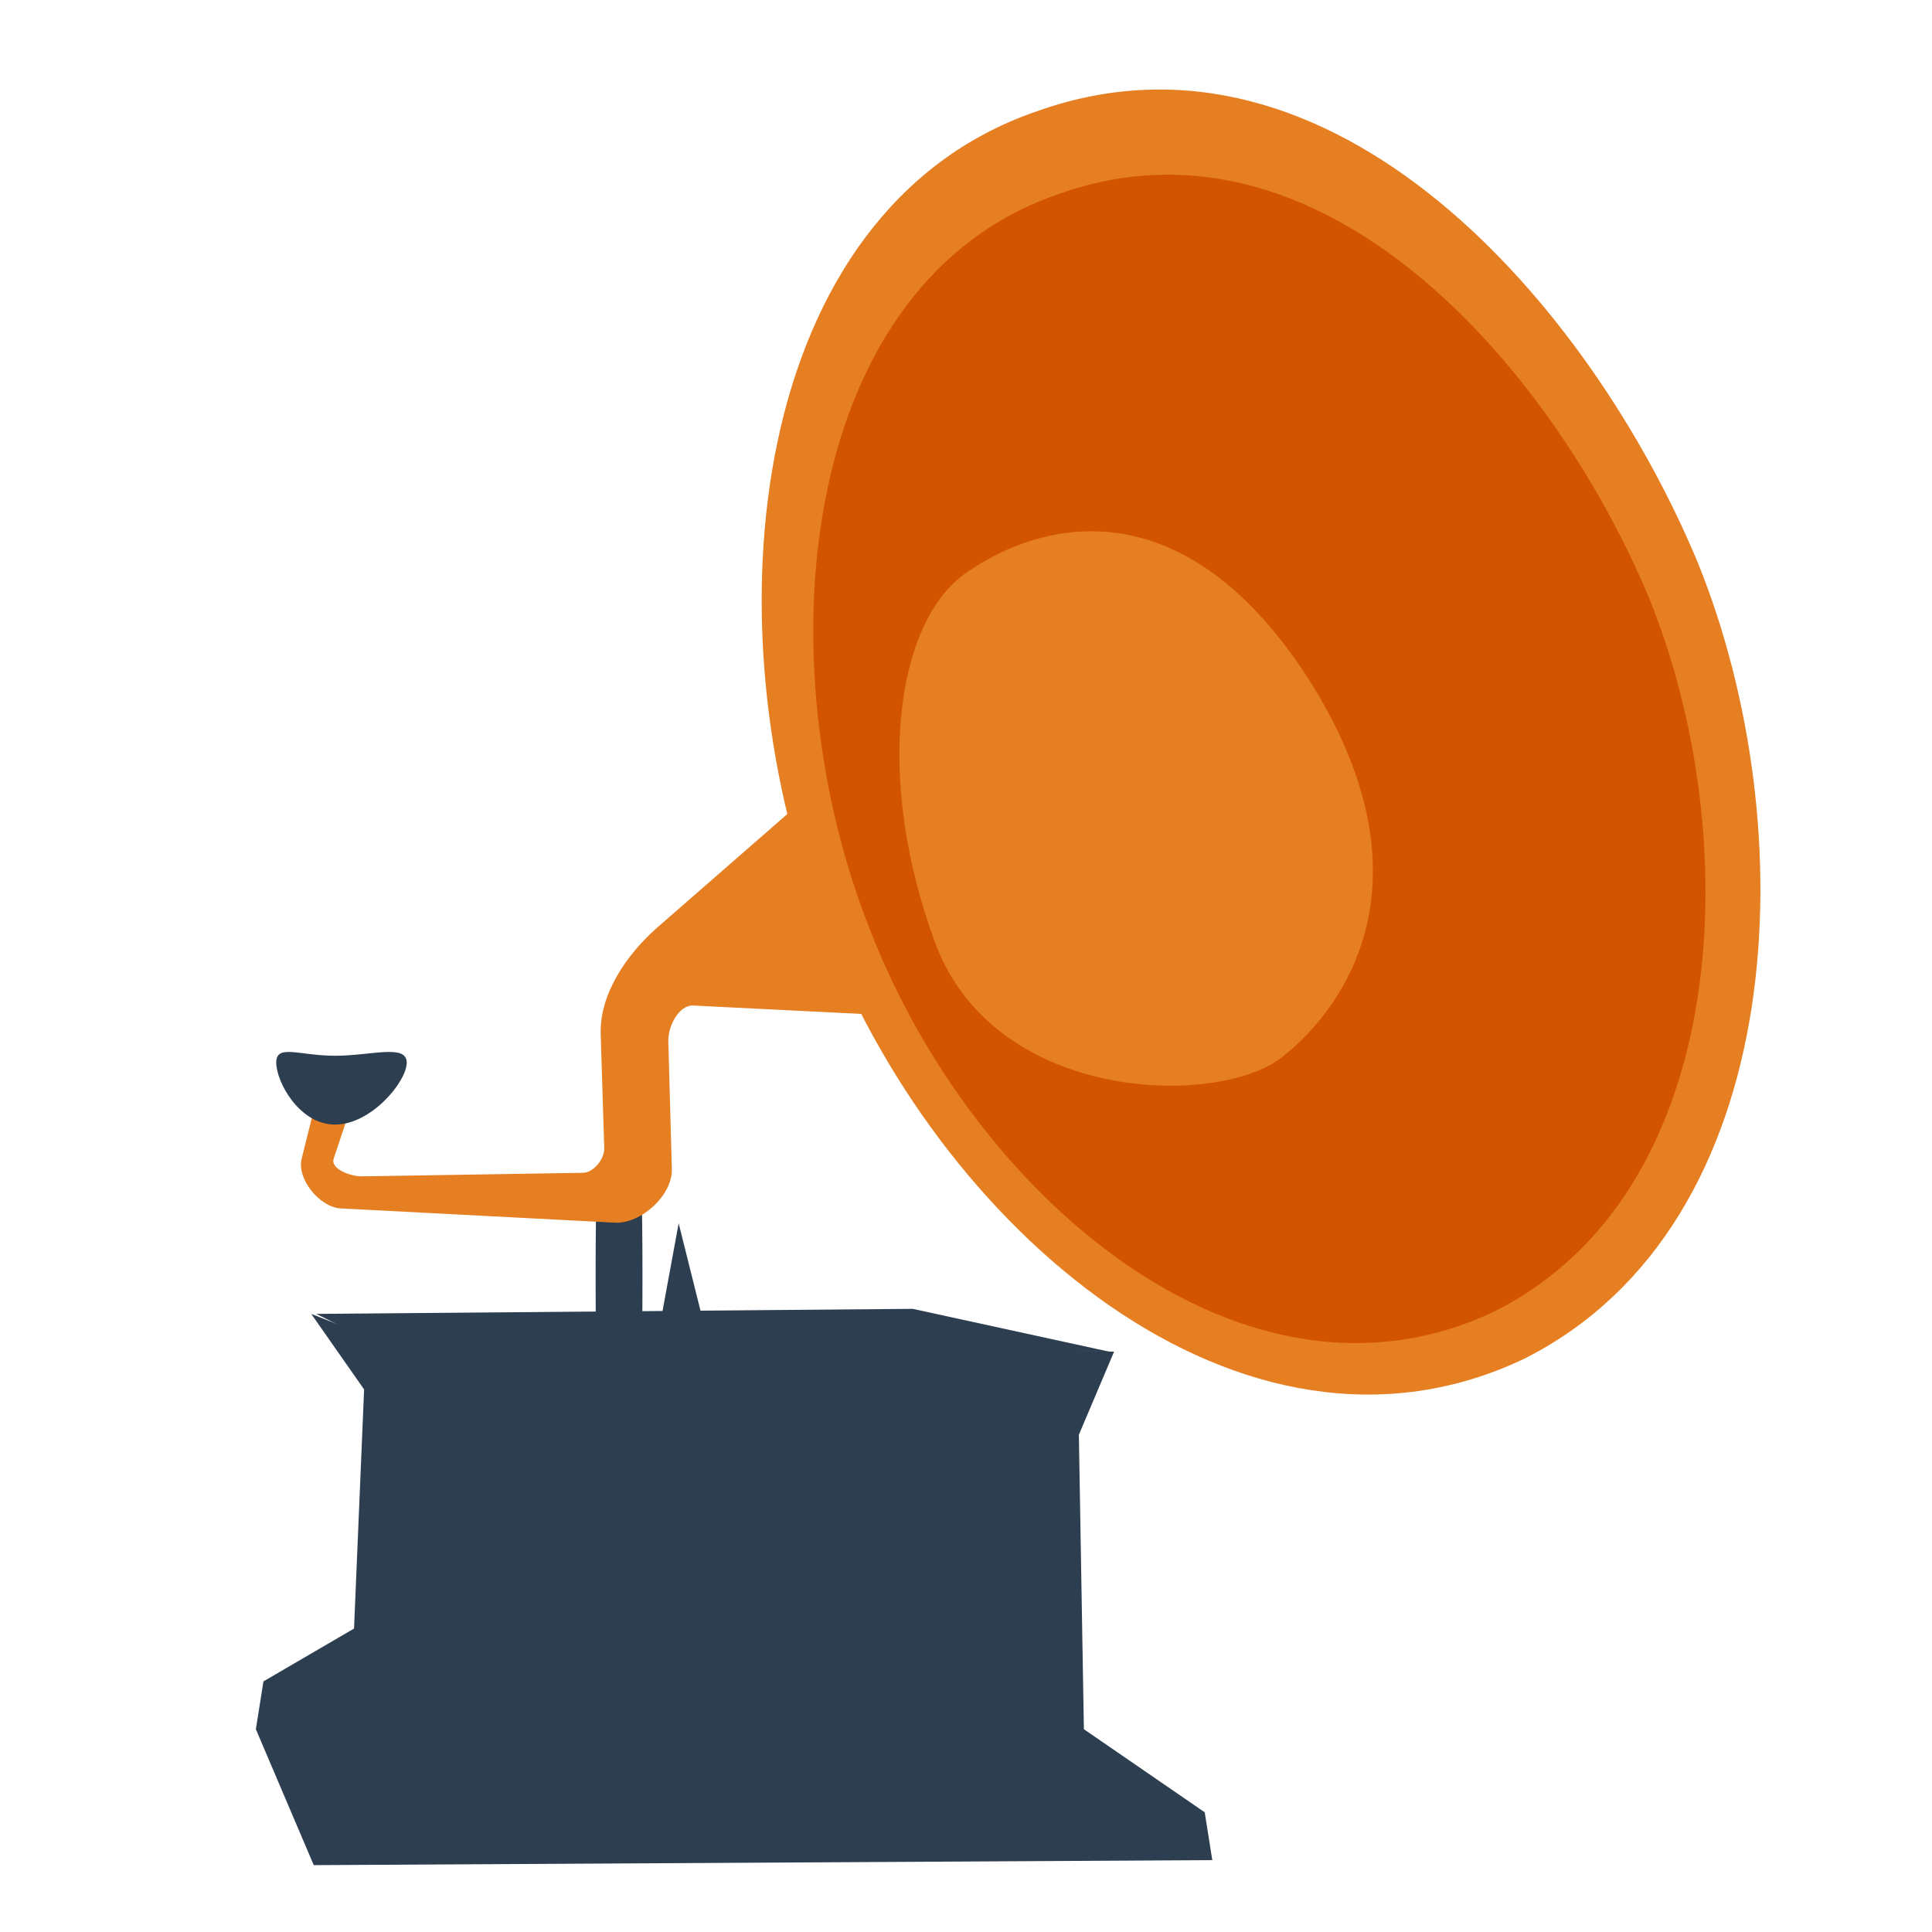
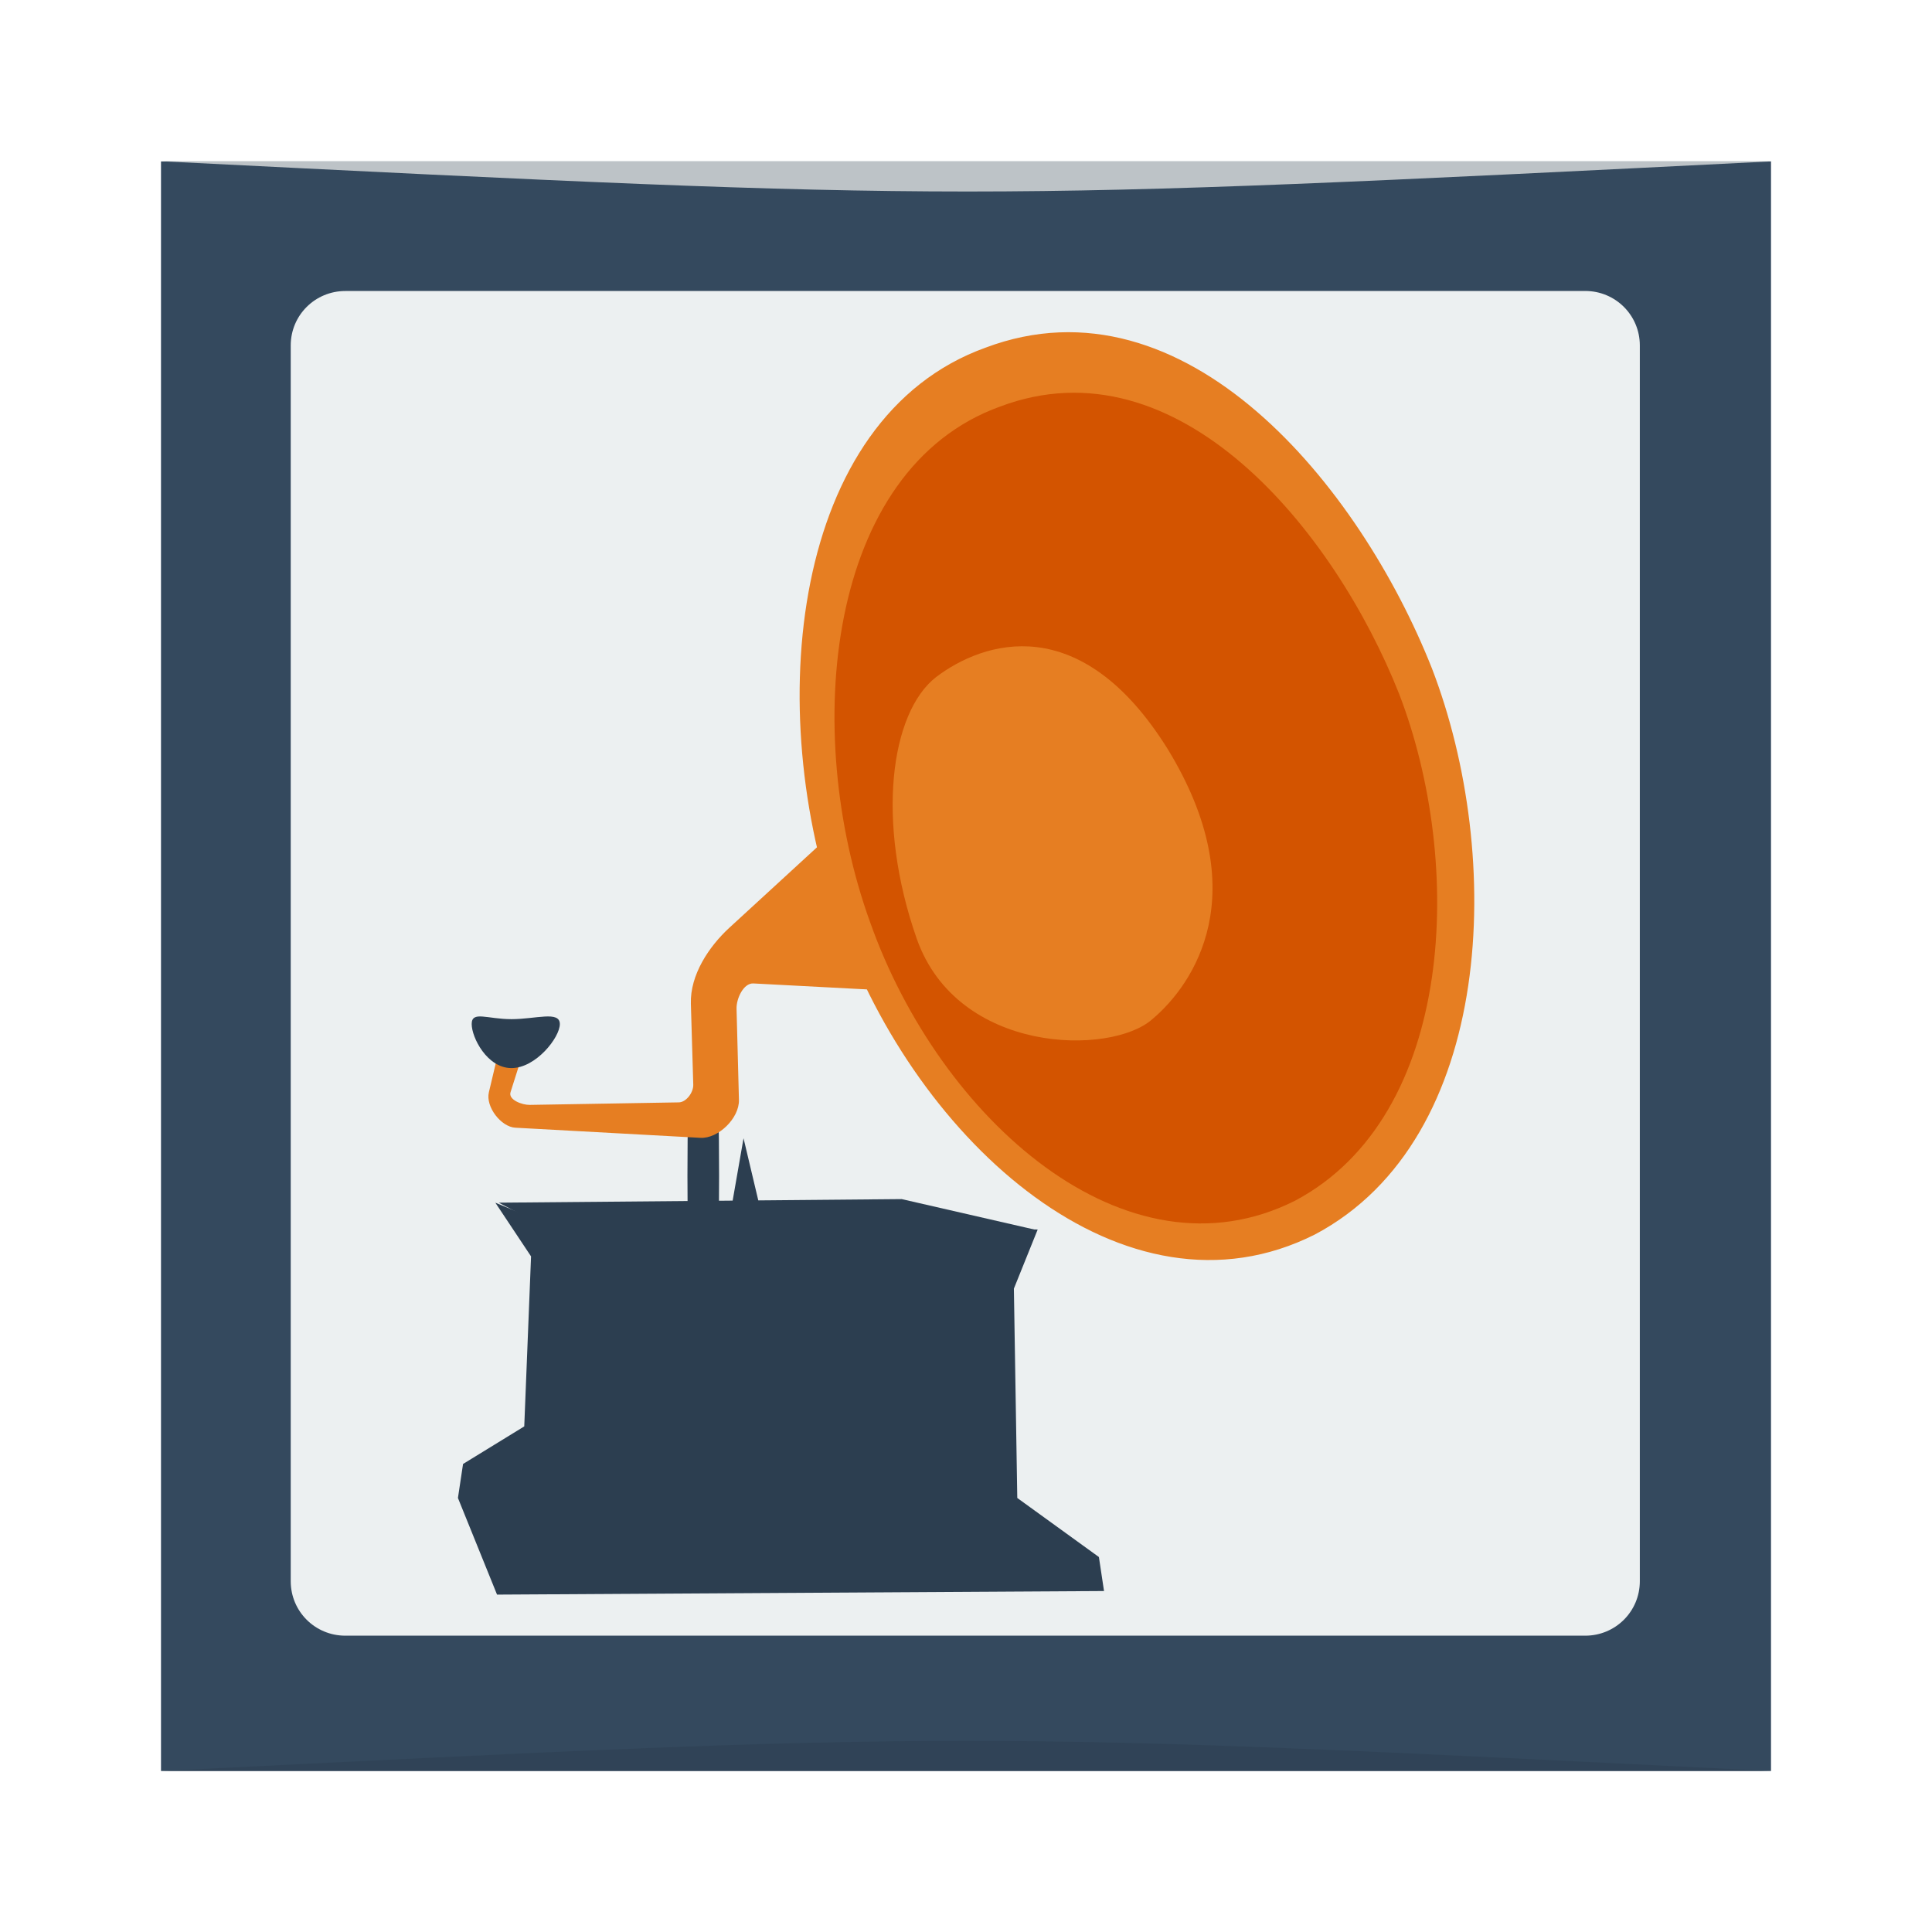
- <svg xmlns="http://www.w3.org/2000/svg" version="1.1" width="48" height="48" id="svg2276">
-   <defs id="defs2278" />
-   <g transform="matrix(0.1737546,0,0,0.1737546,-57.32833,-59.7076)" id="g2385" />
-   <rect width="1.164" height="3.627" rx="0.023" ry="1.813" x="14.798" y="29.891" id="rect2317" style="fill:#2c3e50;fill-opacity:1;fill-rule:evenodd;stroke-width:50pt" />
-   <path d="m 7.76,27.724 -0.265,1.061 c -0.127,0.509 0.449,1.211 0.973,1.238 l 6.809,0.354 c 0.646,0.034 1.433,-0.68 1.415,-1.327 l -0.088,-3.184 c -0.01,-0.36 0.26,-0.902 0.619,-0.884 l 5.306,0.265 -2.034,-5.837 -4.156,3.626 c -0.755,0.659 -1.446,1.651 -1.415,2.653 l 0.088,2.83 c 0.009,0.272 -0.259,0.615 -0.531,0.619 l -5.483,0.088 c -0.278,0.005 -0.795,-0.178 -0.707,-0.442 l 0.354,-1.061 -0.884,0 z" id="path2295" style="fill:#e67e22;fill-opacity:1;fill-rule:evenodd;stroke-width:2.25" />
-   <path d="M 25.8,2.874 C 33.052,0.28 39.419,7.649 42.072,14.017 44.725,20.561 44.372,30.348 37.827,33.649 30.93,36.951 23.324,30.465 20.494,22.86 17.664,15.432 18.726,5.291 25.8,2.874 z" id="path2280" style="fill:#e67e22;fill-opacity:1;fill-rule:evenodd;stroke:#e67e22;stroke-width:0.174pt" />
-   <path d="M 26.302,4.821 C 32.841,2.482 38.583,9.128 40.975,14.869 43.368,20.771 43.049,29.596 37.147,32.573 30.927,35.551 24.069,29.702 21.517,22.844 18.965,16.145 19.922,7.001 26.302,4.821 z" id="path2281" style="fill:#d35400;fill-opacity:1;fill-rule:evenodd;stroke-width:0.902pt" />
-   <path d="m 7.857,32.643 1.751,0.875 17.947,0.063 -4.878,-1.063 -14.82,0.125 z" id="path2315" style="fill:#2c3e50;fill-opacity:1;fill-rule:evenodd;stroke-width:1pt" />
-   <path d="m 9.482,33.331 6.816,0.125 0.563,-3.064 0.75,3.002 10.068,0.188 -0.875,2.064 0.125,7.316 3.002,2.064 0.188,1.188 -22.324,0.125 -1.438,-3.377 0.188,-1.188 2.251,-1.313 0.25,-5.941 -1.313,-1.876 1.751,0.688 z" id="path2307" style="fill:#2c3e50;fill-opacity:1;fill-rule:evenodd;stroke-width:1pt" />
-   <path d="m 10.105,26.401 c 0,0.472 -0.884,1.539 -1.779,1.539 -0.895,0 -1.463,-1.067 -1.463,-1.539 0,-0.472 0.568,-0.171 1.463,-0.171 0.895,0 1.779,-0.301 1.779,0.171 z" id="path2459" style="fill:#2c3e50;fill-opacity:1;fill-rule:evenodd;stroke-width:1pt" />
-   <path d="m 23.944,14.275 c -1.678,1.239 -2.226,5.036 -0.713,9.144 1.505,4.049 7.147,4.092 8.664,2.812 1.525,-1.22 3.804,-4.394 0.575,-9.426 -3.214,-4.914 -6.797,-3.776 -8.526,-2.53 z" id="path2534" style="fill:#e67e22;fill-opacity:1;fill-rule:evenodd;stroke-width:1pt" />
+ <svg xmlns="http://www.w3.org/2000/svg" width="48" height="48" id="svg2" version="1.1">
+   <defs id="defs4">
+     <linearGradient id="linearGradient1374">
+       <stop style="stop-color:#fef3c8;stop-opacity:1" offset="0" id="stop1376" />
+       <stop style="stop-color:#ffffff;stop-opacity:1;" offset="1" id="stop1378" />
+     </linearGradient>
+   </defs>
+   <g id="layer1" transform="translate(0,-1004.362)">
+     <rect style="fill:#34495e;fill-opacity:1;stroke:none" id="rect2991-1" width="40" height="39.989" x="4" y="-1048.362" ry="0" transform="scale(1,-1)" />
+     <path style="fill:#ecf0f1;fill-opacity:1;stroke:none" d="m 8.58,1011.592 c -0.752,0 -1.357,0.603 -1.357,1.352 l 0,30.703 c 0,0.75 0.605,1.353 1.357,1.353 l 30.804,0 c 0.752,0 1.357,-0.603 1.357,-1.353 l 0,-30.703 c 0,-0.75 -0.605,-1.353 -1.357,-1.353 z" id="rect839" />
+     <path style="opacity:0.5;fill:#2c3e50;fill-opacity:1;stroke:none" d="m 4,1048.362 0,0 c 20,-1 20,-1 40,0 z" id="path3257" />
+     <path id="path4027" d="m 4.039,1008.37 0,0 c 20,1 20,1 40,0 z" style="opacity:1;fill:#bdc3c7;fill-opacity:1;stroke:none" />
+     <g id="g6126" transform="matrix(0.6755216,0,0,0.7109688,7.083012,1011.034)">
+       <g id="g2385" transform="matrix(0.1737546,0,0,0.1737546,-57.32833,-59.7076)" />
+       <rect style="fill:#2c3e50;fill-opacity:1;fill-rule:evenodd;stroke-width:50pt" id="rect2317" y="29.891" x="14.798" ry="1.813" rx="0.023" height="3.627" width="1.164" />
+       <path style="fill:#e67e22;fill-opacity:1;fill-rule:evenodd;stroke-width:2.25" id="path2295" d="m 7.76,27.724 -0.265,1.061 c -0.127,0.509 0.449,1.211 0.973,1.238 l 6.809,0.354 c 0.646,0.034 1.433,-0.68 1.415,-1.327 l -0.088,-3.184 c -0.01,-0.36 0.26,-0.902 0.619,-0.884 l 5.306,0.265 -2.034,-5.837 -4.156,3.626 c -0.755,0.659 -1.446,1.651 -1.415,2.653 l 0.088,2.83 c 0.009,0.272 -0.259,0.615 -0.531,0.619 l -5.483,0.088 c -0.278,0.005 -0.795,-0.178 -0.707,-0.442 l 0.354,-1.061 -0.884,0 z" />
+       <path style="fill:#e67e22;fill-opacity:1;fill-rule:evenodd;stroke:#e67e22;stroke-width:0.174pt" id="path2280" d="M 25.8,2.874 C 33.052,0.28 39.419,7.649 42.072,14.017 44.725,20.561 44.372,30.348 37.827,33.649 30.93,36.951 23.324,30.465 20.494,22.86 17.664,15.432 18.726,5.291 25.8,2.874 Z" />
+       <path style="fill:#d35400;fill-opacity:1;fill-rule:evenodd;stroke-width:0.902pt" id="path2281" d="M 26.302,4.821 C 32.841,2.482 38.583,9.128 40.975,14.869 43.368,20.771 43.049,29.596 37.147,32.573 30.927,35.551 24.069,29.702 21.517,22.844 18.965,16.145 19.922,7.001 26.302,4.821 Z" />
+       <path style="fill:#2c3e50;fill-opacity:1;fill-rule:evenodd;stroke-width:1pt" id="path2315" d="m 7.857,32.643 1.751,0.875 17.947,0.063 -4.878,-1.063 -14.82,0.125 z" />
+       <path style="fill:#2c3e50;fill-opacity:1;fill-rule:evenodd;stroke-width:1pt" id="path2307" d="m 9.482,33.331 6.816,0.125 0.563,-3.064 0.75,3.002 10.068,0.188 -0.875,2.064 0.125,7.316 3.002,2.064 0.188,1.188 -22.324,0.125 -1.438,-3.377 0.188,-1.188 2.251,-1.313 0.25,-5.941 -1.313,-1.876 1.751,0.688 z" />
+       <path style="fill:#2c3e50;fill-opacity:1;fill-rule:evenodd;stroke-width:1pt" id="path2459" d="m 10.105,26.401 c 0,0.472 -0.884,1.539 -1.779,1.539 -0.895,0 -1.463,-1.067 -1.463,-1.539 0,-0.472 0.568,-0.171 1.463,-0.171 0.895,0 1.779,-0.301 1.779,0.171 z" />
+       <path style="fill:#e67e22;fill-opacity:1;fill-rule:evenodd;stroke-width:1pt" id="path2534" d="m 23.944,14.275 c -1.678,1.239 -2.226,5.036 -0.713,9.144 1.505,4.049 7.147,4.092 8.664,2.812 1.525,-1.22 3.804,-4.394 0.575,-9.426 -3.214,-4.914 -6.797,-3.776 -8.526,-2.53 z" />
+     </g>
+   </g>
</svg>
